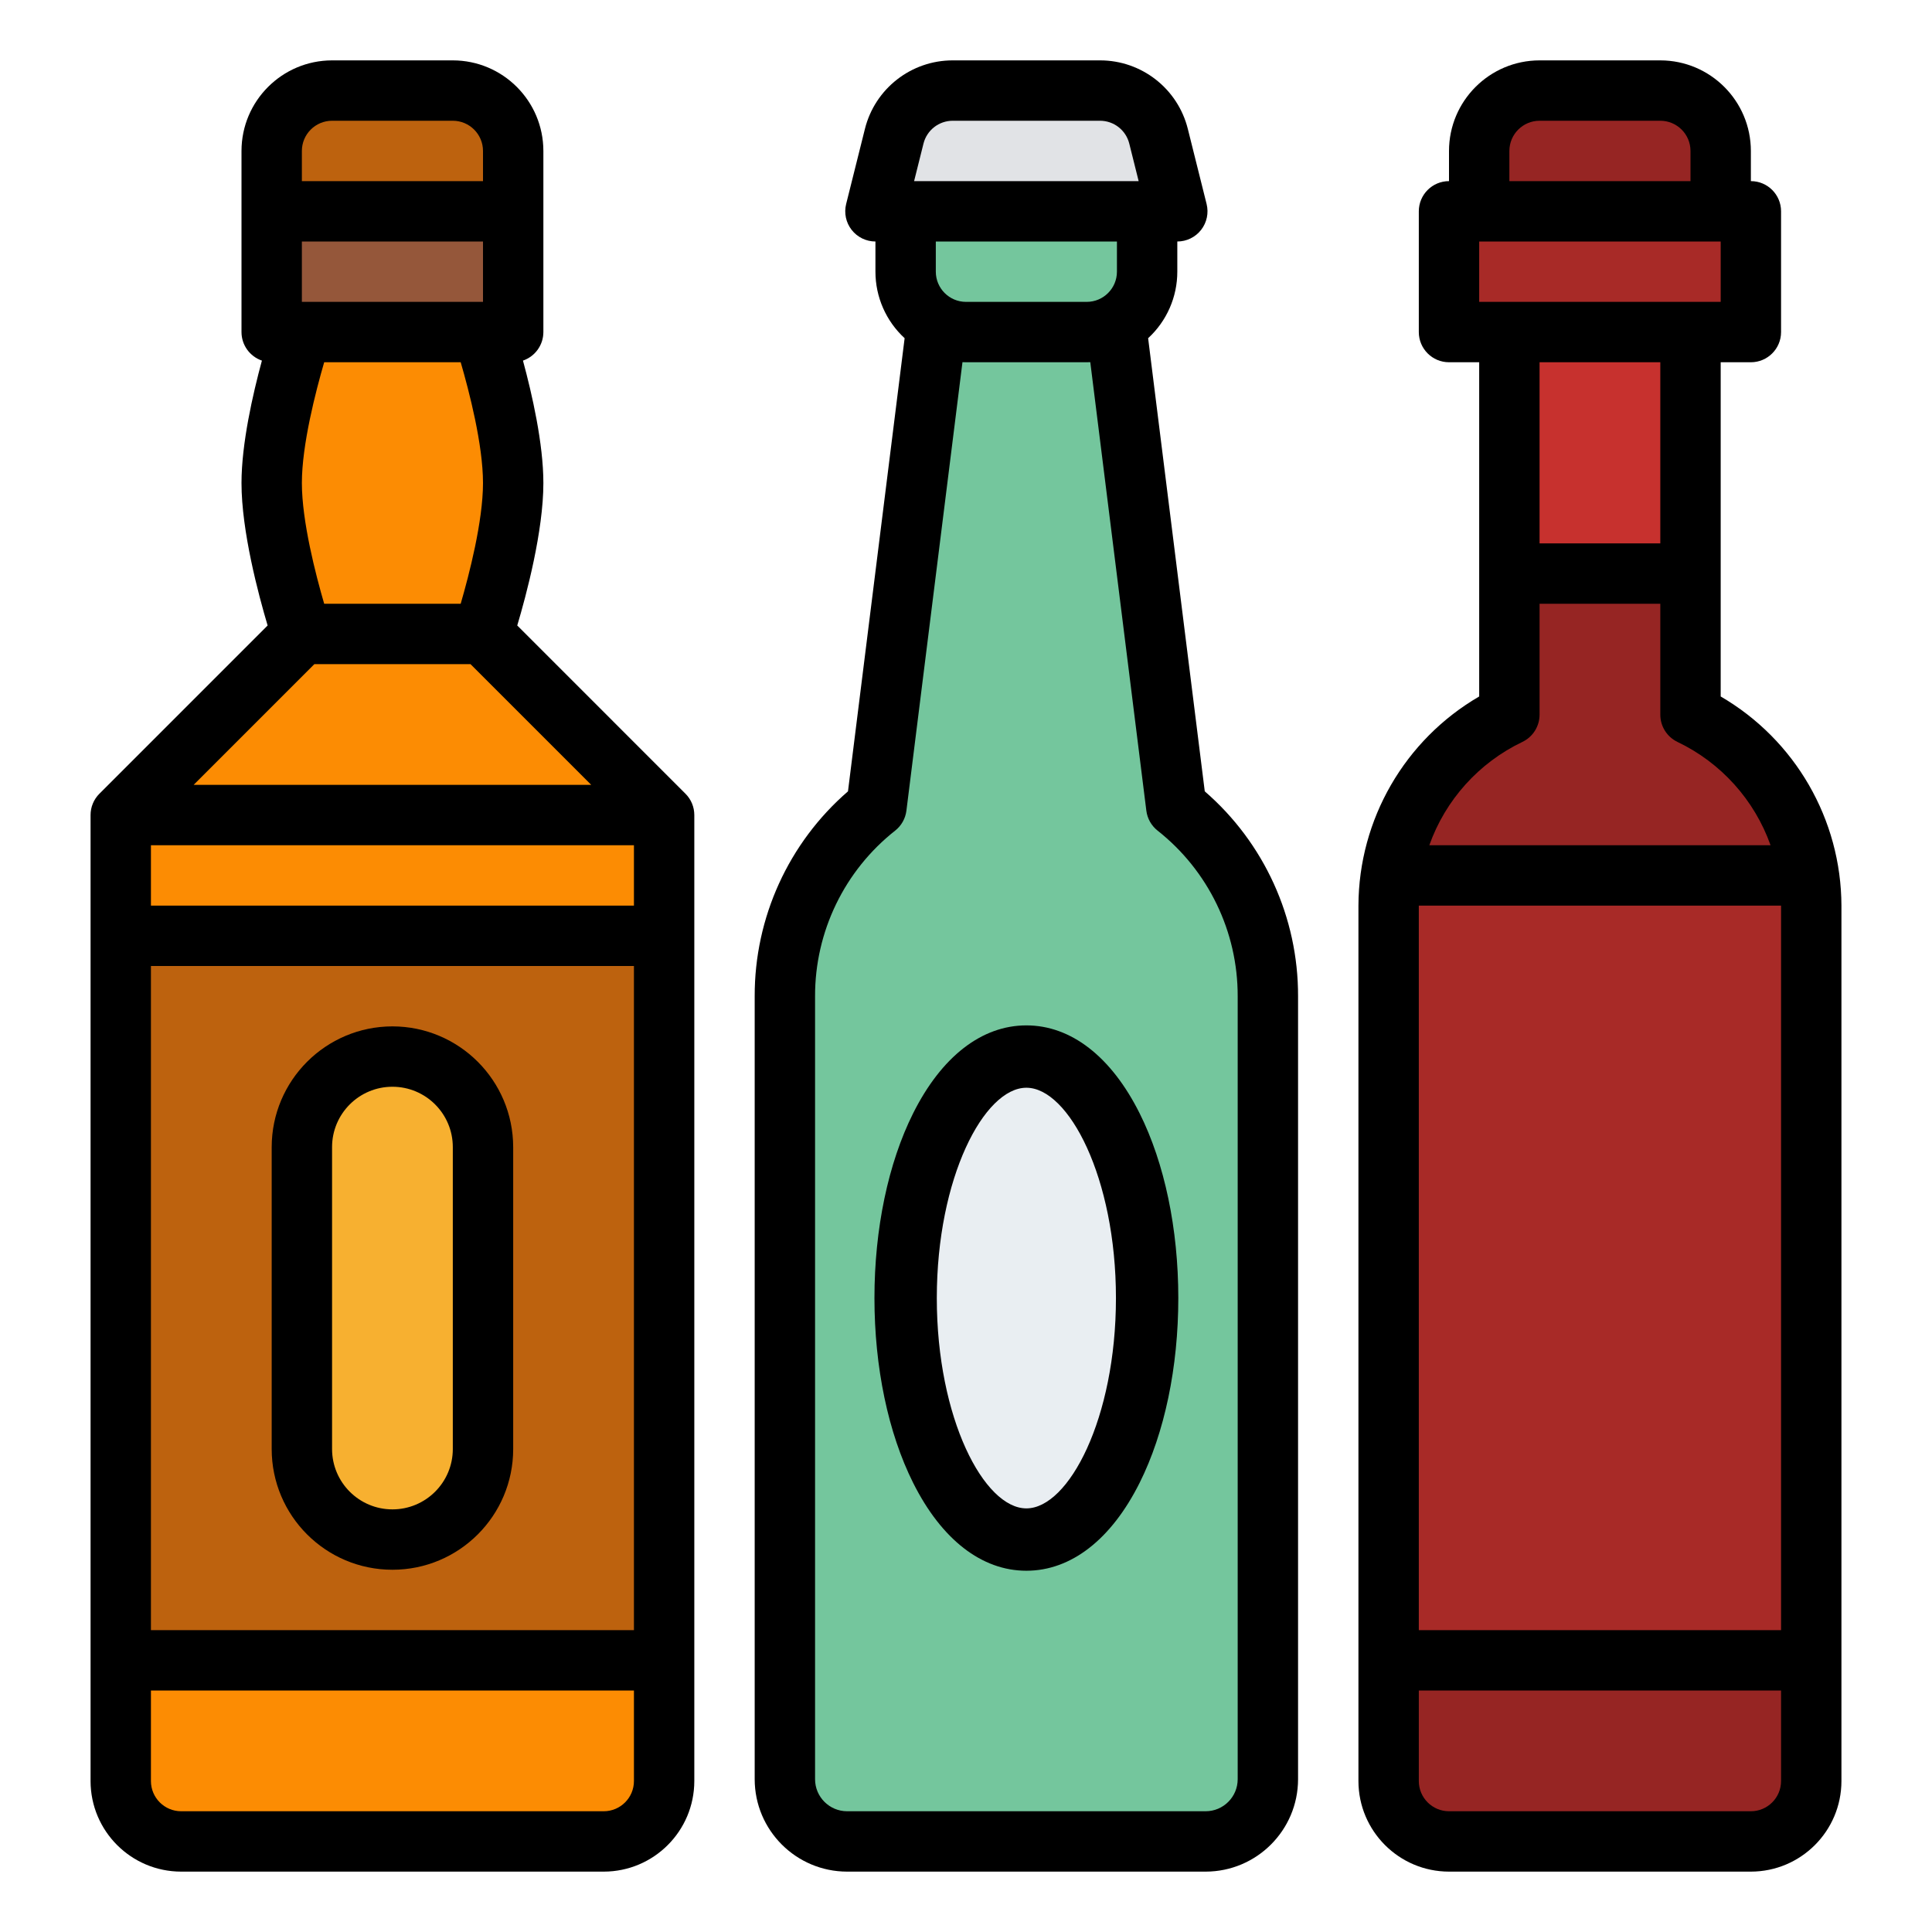
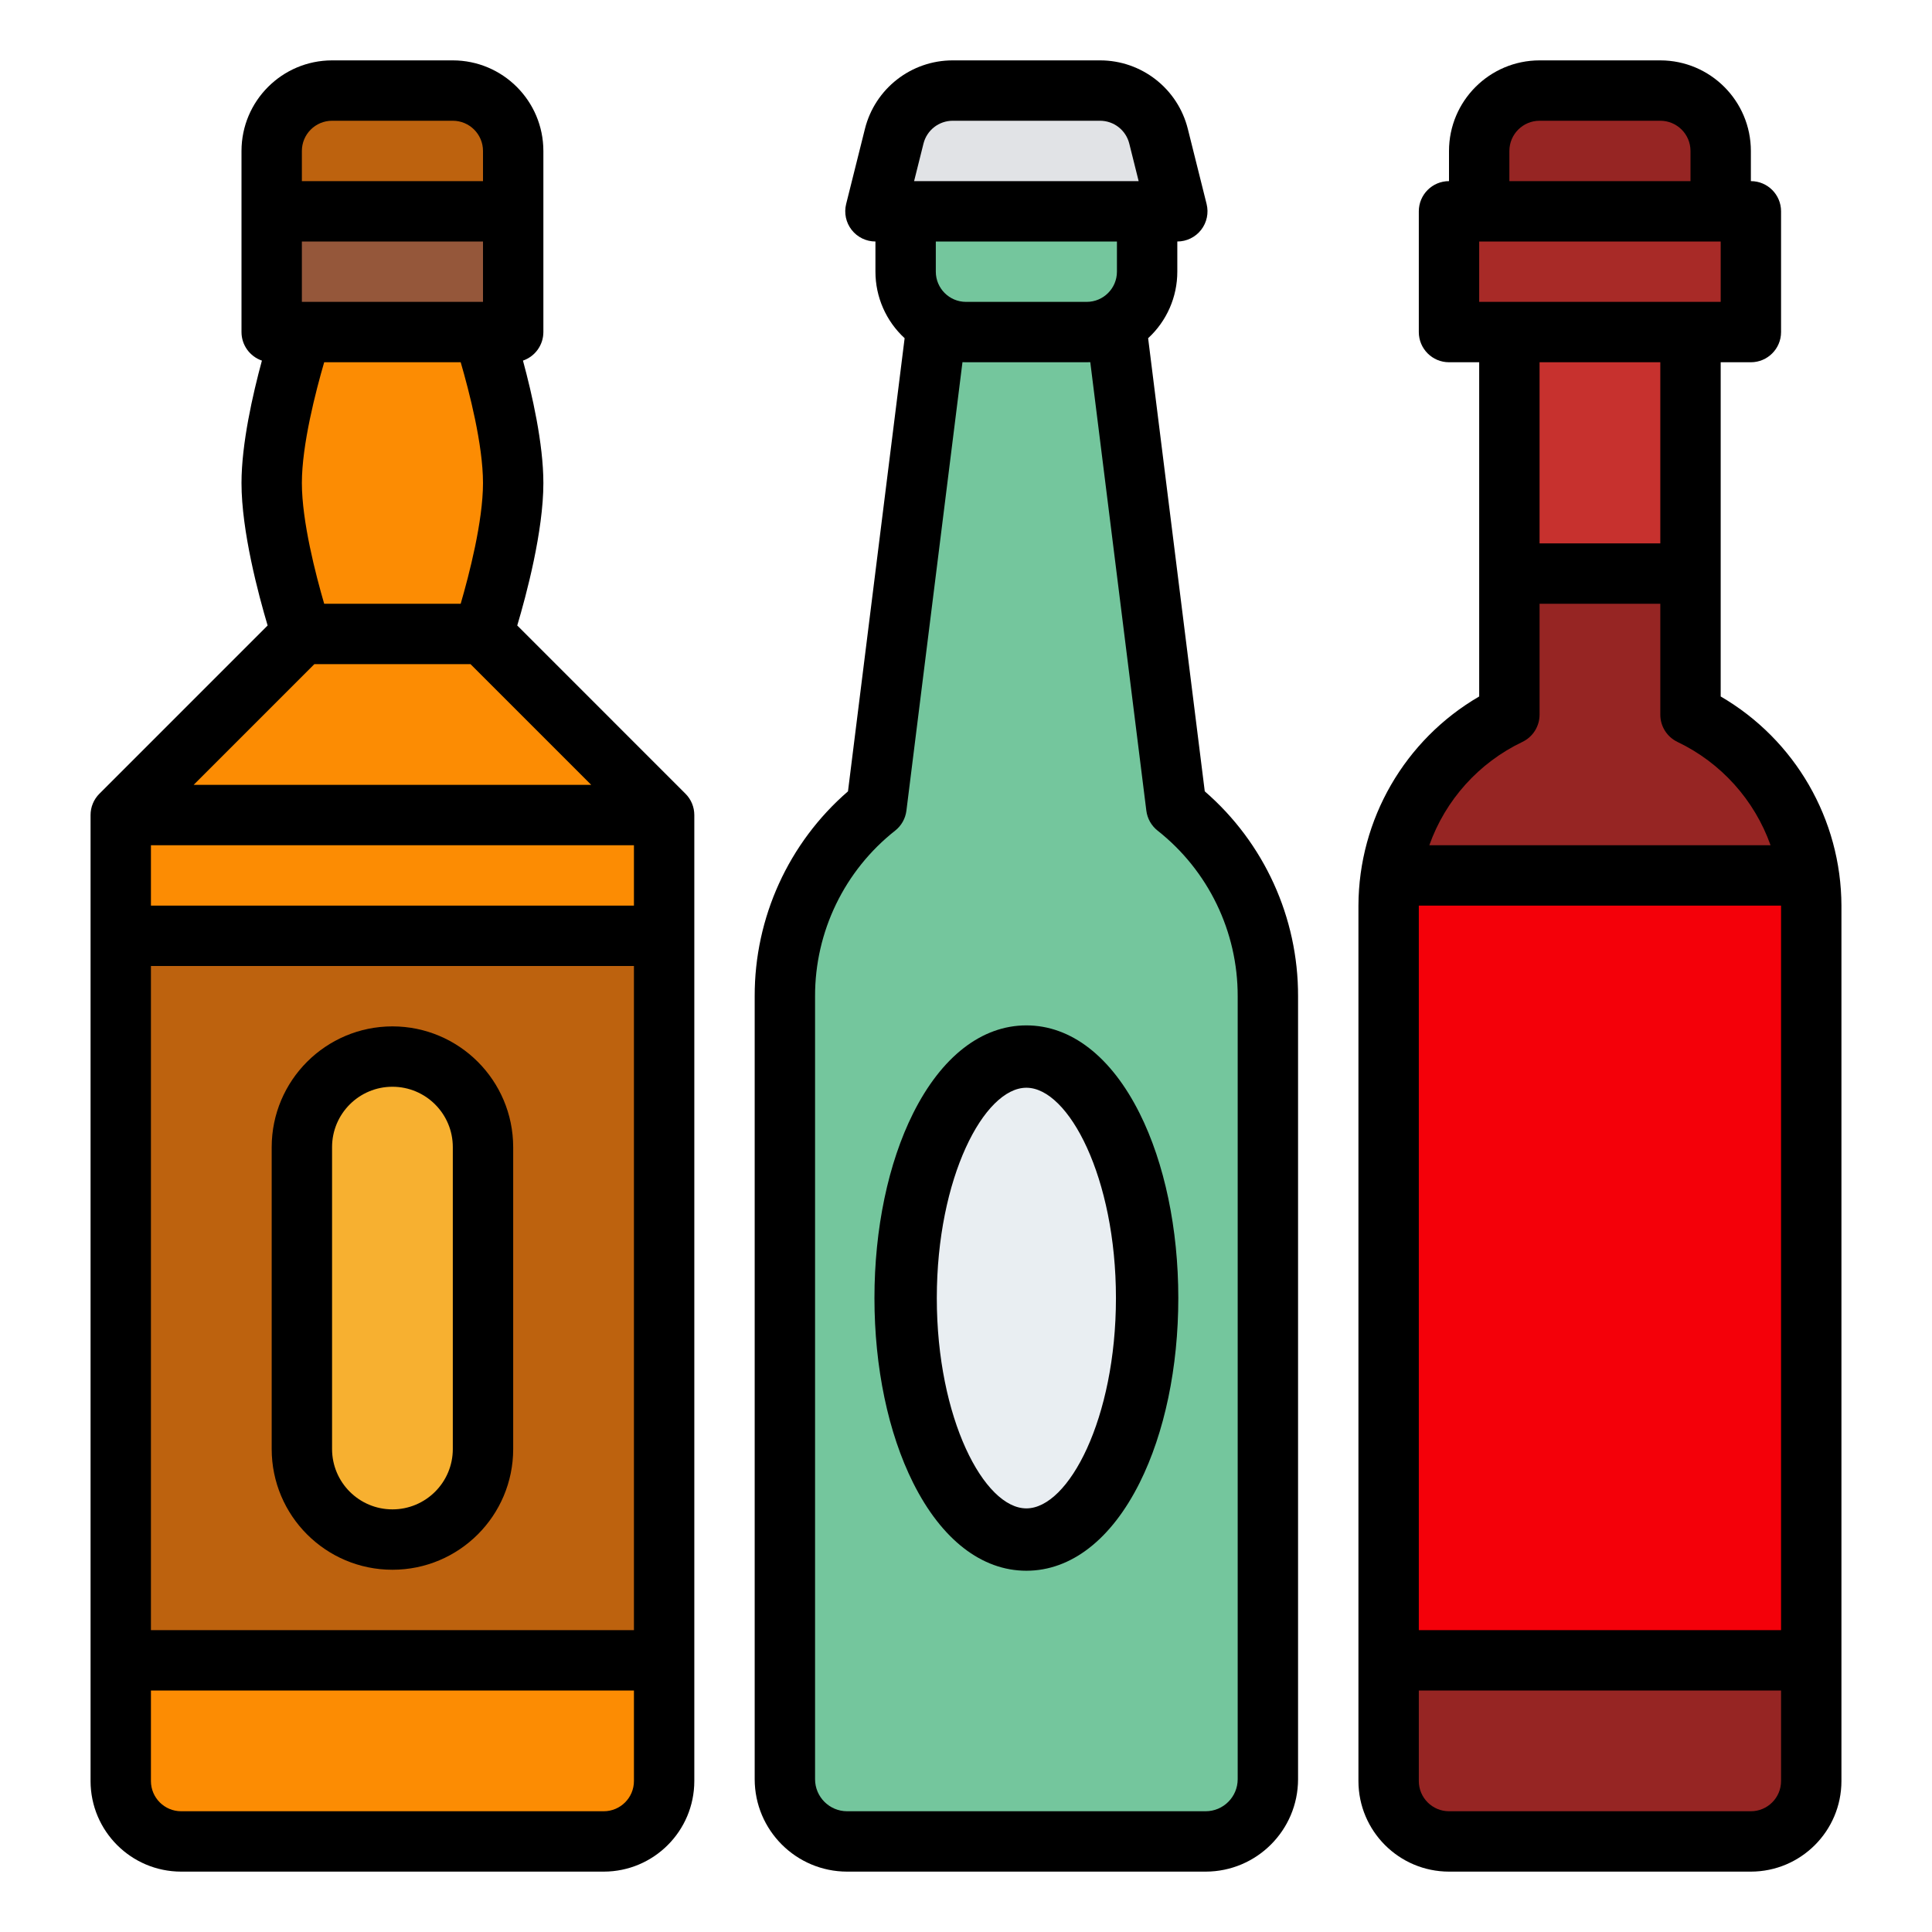
<svg xmlns="http://www.w3.org/2000/svg" id="Filled" height="512" viewBox="0 0 512 512" width="512">
  <path d="m128 168h-48s-8-24-8-40 8-40 8-40h48s8 24 8 40-8 40-8 40z" fill="#fc8c03" />
  <path d="m176 216h-144l48-48h48z" fill="#fc8c03" />
  <path d="m32 216h144v32h-144z" fill="#fc8c03" />
  <path d="m32 424h144a0 0 0 0 1 0 0v48a16 16 0 0 1 -16 16h-112a16 16 0 0 1 -16-16v-48a0 0 0 0 1 0 0z" fill="#fc8c03" />
  <path d="m32 248h144v192h-144z" fill="#bd620e" />
  <path d="m88 24h32a16 16 0 0 1 16 16v48a0 0 0 0 1 0 0h-64a0 0 0 0 1 0 0v-48a16 16 0 0 1 16-16z" fill="#95573a" />
  <path d="m136 40v16h-64v-16a16 16 0 0 1 16-16h32a16 16 0 0 1 16 16z" fill="#bd620e" />
  <path d="m311.731 213.845-15.731-133.845h-48l-15.731 133.845a63.866 63.866 0 0 0 -24.269 50.155v207.508a16.492 16.492 0 0 0 16.492 16.492h95.016a16.492 16.492 0 0 0 16.492-16.492v-207.508a63.866 63.866 0 0 0 -24.269-50.155z" fill="#74C69D" />
  <path d="m448 189.4v-101.4h-48v101.4a56 56 0 0 0 -32 50.6v232a16 16 0 0 0 16 16h80a16 16 0 0 0 16-16v-232a56 56 0 0 0 -32-50.6z" fill="#962523" />
  <path d="m400 88h48v64h-48z" fill="#c7312e" />
  <path d="m384 56h80v32h-80z" fill="#a82a27" />
  <path d="m408 24h32a16 16 0 0 1 16 16v16a0 0 0 0 1 0 0h-64a0 0 0 0 1 0 0v-16a16 16 0 0 1 16-16z" fill="#962523" />
-   <path d="m368 232h112v208h-112z" fill="#a82a27" />
+   <path d="m368 232h112v208h-112z" fill="#F40009" />
  <rect fill="#f7b030" height="128" rx="24" width="48" x="80" y="280" />
  <ellipse cx="272" cy="344" fill="#e9eef2" rx="40" ry="64" />
  <path d="m312 56h-80l4.97-19.881a16 16 0 0 1 15.522-12.119h39.016a16 16 0 0 1 15.522 12.119z" fill="#e1e3e6" />
  <path d="m240 56h64a0 0 0 0 1 0 0v16a16 16 0 0 1 -16 16h-32a16 16 0 0 1 -16-16v-16a0 0 0 0 1 0 0z" fill="#74C69D" />
  <path d="m24 216v256a24.027 24.027 0 0 0 24 24h112a24.027 24.027 0 0 0 24-24v-256a7.976 7.976 0 0 0 -2.347-5.661l-44.577-44.577c2.424-8.132 6.924-24.982 6.924-37.762 0-10.418-2.993-23.536-5.41-32.437a8 8 0 0 0 5.41-7.563v-48a24.028 24.028 0 0 0 -24-24h-32a24.028 24.028 0 0 0 -24 24v48a8 8 0 0 0 5.41 7.563c-2.417 8.901-5.41 22.019-5.41 32.437 0 12.78 4.5 29.63 6.924 37.762l-44.577 44.577a7.976 7.976 0 0 0 -2.347 5.661zm56-176a8.009 8.009 0 0 1 8-8h32a8.009 8.009 0 0 1 8 8v8h-48zm0 24h48v16h-48zm5.913 32h36.176c2.236 7.673 5.911 21.833 5.911 32 0 10.143-3.678 24.319-5.913 32h-36.176c-2.236-7.673-5.911-21.833-5.911-32 0-10.143 3.678-24.319 5.913-32zm-2.6 80h41.374l32 32h-105.374zm-43.313 48h128v16h-128zm0 32h128v176h-128zm0 192h128v24a8.009 8.009 0 0 1 -8 8h-112a8.009 8.009 0 0 1 -8-8z" />
  <path d="m200 264v207.507a24.52 24.52 0 0 0 24.492 24.493h95.016a24.52 24.52 0 0 0 24.492-24.493v-207.507a71.6 71.6 0 0 0 -24.724-54.284l-15.01-120.089a23.94 23.94 0 0 0 7.734-17.627v-8a8 8 0 0 0 7.761-9.94l-4.97-19.881a23.967 23.967 0 0 0 -23.283-18.179h-39.016a23.966 23.966 0 0 0 -23.283 18.179l-4.97 19.881a8 8 0 0 0 7.761 9.94v8a23.937 23.937 0 0 0 7.735 17.627l-15.012 120.089a71.6 71.6 0 0 0 -24.723 54.284zm44.731-225.94a7.99 7.99 0 0 1 7.761-6.06h39.016a7.99 7.99 0 0 1 7.762 6.06l2.484 9.94h-59.508zm51.269 25.94v8a8.009 8.009 0 0 1 -8 8h-32a8.009 8.009 0 0 1 -8-8v-8zm-58.759 156.112a8 8 0 0 0 2.967-5.275l14.857-118.861c.311.012.621.024.935.024h32c.313 0 .624-.012.935-.024l14.857 118.861a8 8 0 0 0 2.967 5.275 55.737 55.737 0 0 1 21.241 43.888v207.507a8.5 8.5 0 0 1 -8.492 8.493h-95.016a8.5 8.5 0 0 1 -8.492-8.493v-207.507a55.737 55.737 0 0 1 21.241-43.888z" />
  <path d="m360 240v232a24.027 24.027 0 0 0 24 24h80a24.027 24.027 0 0 0 24-24v-232a64.365 64.365 0 0 0 -32-55.427v-88.573h8a8 8 0 0 0 8-8v-32a8 8 0 0 0 -8-8v-8a24.028 24.028 0 0 0 -24-24h-32a24.028 24.028 0 0 0 -24 24v8a8 8 0 0 0 -8 8v32a8 8 0 0 0 8 8h8v88.573a64.365 64.365 0 0 0 -32 55.427zm112 232a8.009 8.009 0 0 1 -8 8h-80a8.009 8.009 0 0 1 -8-8v-24h96zm0-232v192h-96v-192zm-72-200a8.009 8.009 0 0 1 8-8h32a8.009 8.009 0 0 1 8 8v8h-48zm-8 24h64v16h-64zm48 32v48h-32v-48zm-36.566 100.623a8 8 0 0 0 4.566-7.223v-29.4h32v29.4a8 8 0 0 0 4.566 7.227 48.262 48.262 0 0 1 24.651 27.373h-90.434a48.262 48.262 0 0 1 24.651-27.377z" />
  <path d="m104 272a32.036 32.036 0 0 0 -32 32v80a32 32 0 0 0 64 0v-80a32.036 32.036 0 0 0 -32-32zm16 112a16 16 0 0 1 -32 0v-80a16 16 0 0 1 32 0z" />
  <path d="m272 416.262c11.84 0 22.5-8.279 30.018-23.312 6.606-13.213 10.245-30.6 10.245-48.95s-3.639-35.737-10.245-48.95c-7.518-15.033-18.178-23.312-30.018-23.312s-22.5 8.279-30.018 23.312c-6.606 13.213-10.244 30.6-10.244 48.95s3.638 35.737 10.244 48.95c7.518 15.033 18.178 23.312 30.018 23.312zm0-128c11.2 0 23.737 23.837 23.737 55.738s-12.532 55.738-23.737 55.738-23.738-23.838-23.738-55.738 12.538-55.738 23.738-55.738z" />
</svg>
